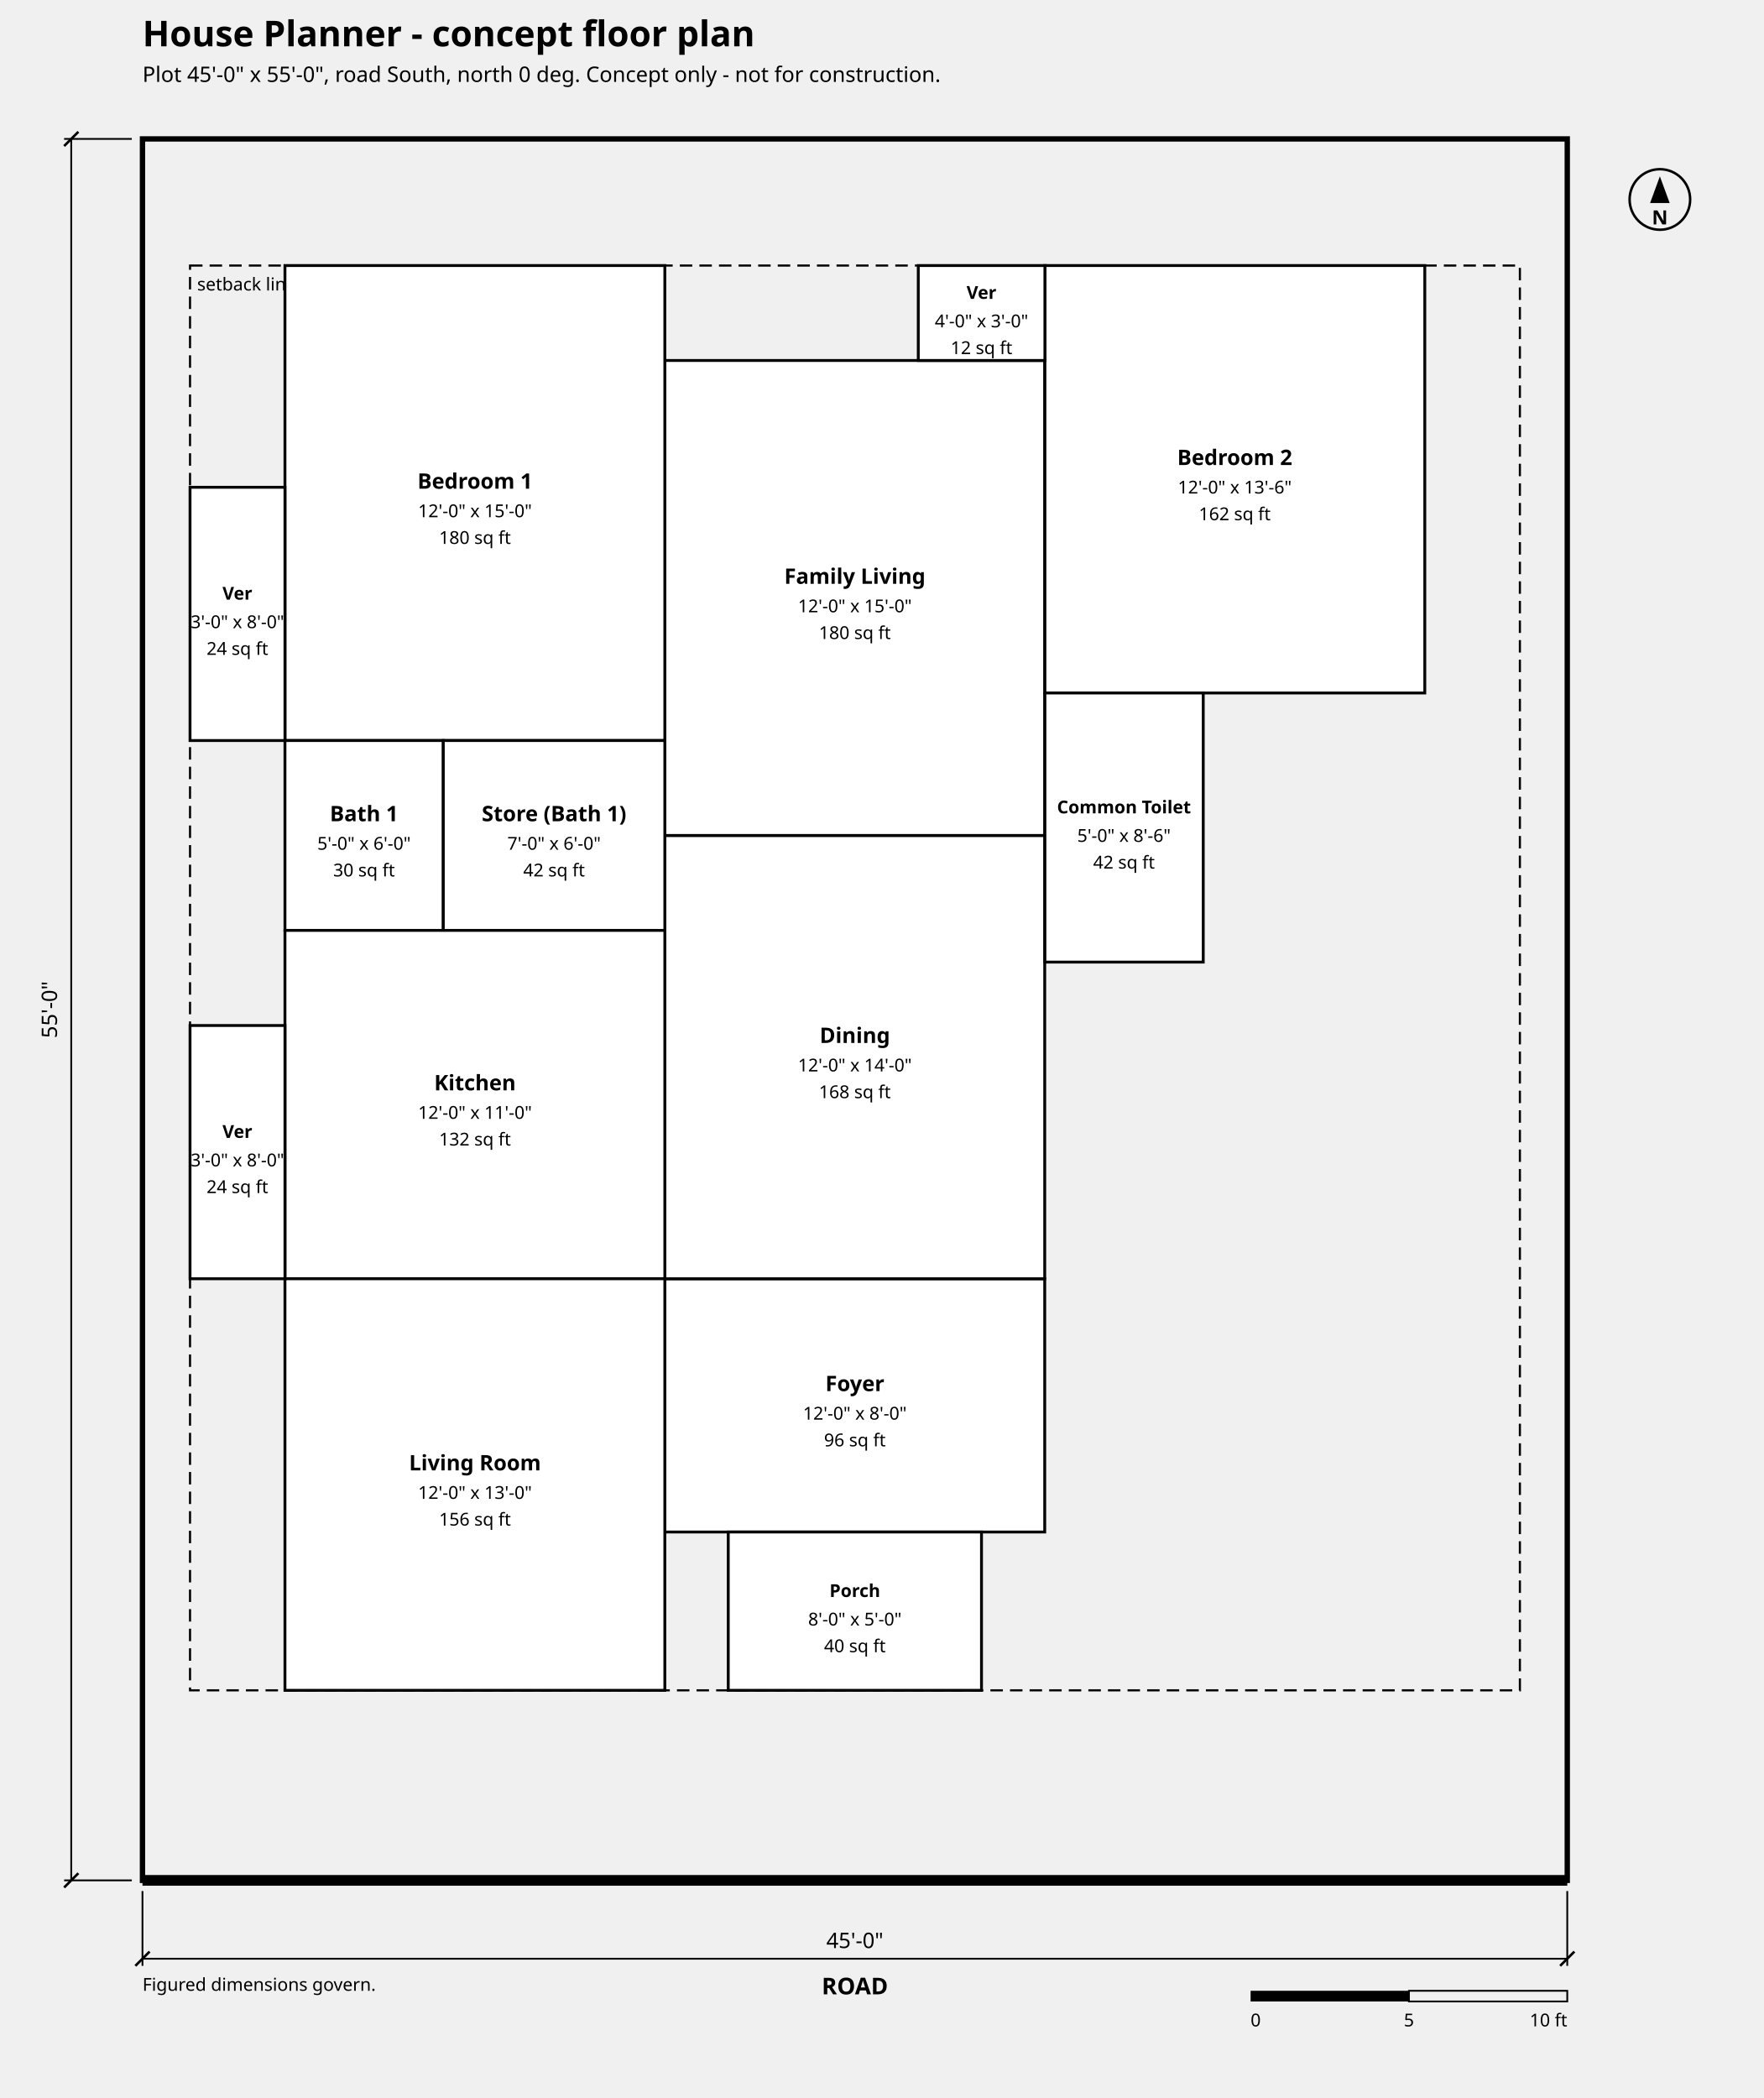
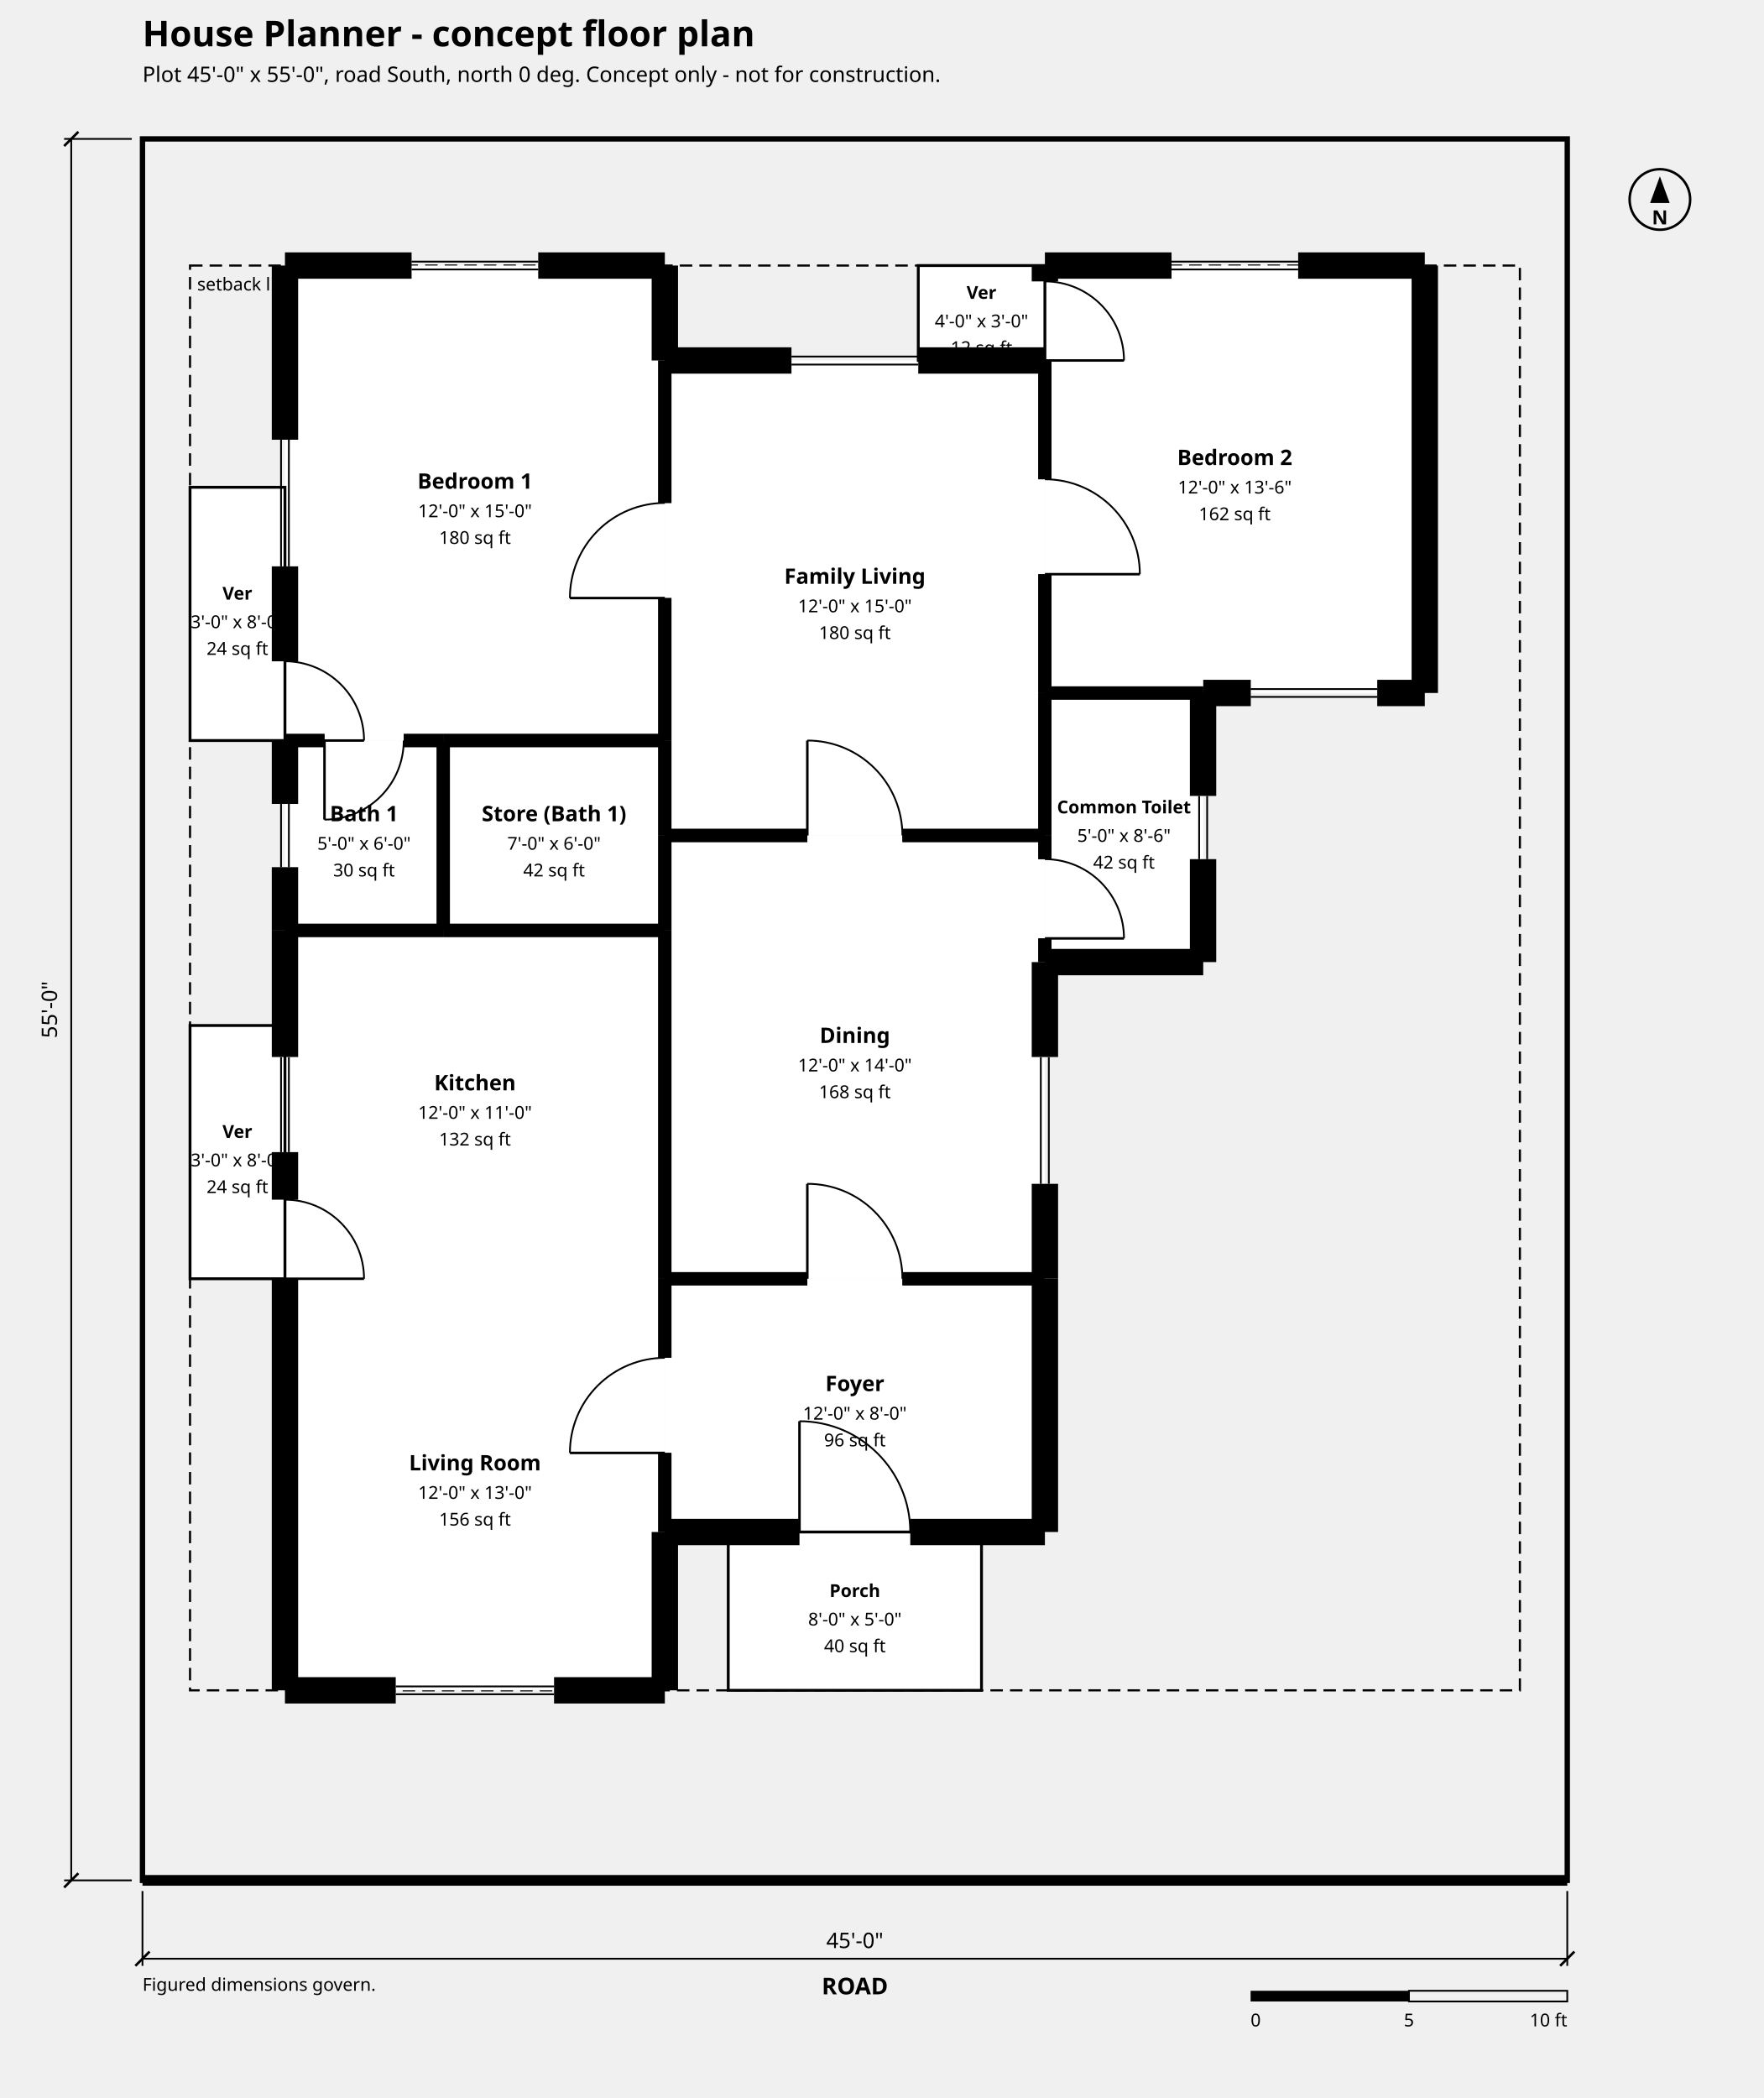
<svg xmlns="http://www.w3.org/2000/svg" viewBox="0 0 990 1178" style="width:100%;height:auto;max-width:960px;background:#fff" font-family="sans-serif">
  <text x="80" y="26" font-size="20" font-weight="bold">House Planner - concept floor plan</text>
  <text x="80" y="46" font-size="12">Plot 45'-0" x 55'-0", road South, north 0 deg. Concept only - not for construction.</text>
  <rect x="80.0" y="78.0" width="800.0" height="977.8" fill="none" stroke="#000" stroke-width="3" />
  <rect x="106.7" y="149.1" width="746.7" height="800.0" fill="none" stroke="#000" stroke-width="1.2" stroke-dasharray="7 4" />
  <text x="110.7" y="163.1" font-size="10">setback line</text>
  <line x1="80.0" y1="1055.8" x2="880.0" y2="1055.8" stroke="#000" stroke-width="6" />
  <text x="480.0" y="1119.8" font-size="13" font-weight="bold" text-anchor="middle">ROAD</text>
  <g>
-     <rect x="373.3" y="718.0" width="213.3" height="142.2" fill="#fff" stroke="#000" stroke-width="1.6" />
+     <rect x="373.3" y="718.0" width="213.3" height="142.2" fill="#fff" stroke="none" />
    <text x="480.0" y="781.1" font-size="12" font-weight="bold" text-anchor="middle">Foyer</text>
    <text x="480.0" y="797.1" font-size="10" text-anchor="middle">12'-0" x 8'-0"</text>
    <text x="480.0" y="812.1" font-size="10" text-anchor="middle">96 sq ft</text>
  </g>
  <g>
-     <rect x="373.3" y="469.1" width="213.3" height="248.9" fill="#fff" stroke="#000" stroke-width="1.6" />
+     <rect x="373.3" y="469.1" width="213.3" height="248.9" fill="#fff" stroke="none" />
    <text x="480.0" y="585.6" font-size="12" font-weight="bold" text-anchor="middle">Dining</text>
    <text x="480.0" y="601.6" font-size="10" text-anchor="middle">12'-0" x 14'-0"</text>
    <text x="480.0" y="616.6" font-size="10" text-anchor="middle">168 sq ft</text>
  </g>
  <g>
-     <rect x="373.3" y="202.4" width="213.3" height="266.7" fill="#fff" stroke="#000" stroke-width="1.6" />
+     <rect x="373.3" y="202.4" width="213.3" height="266.7" fill="#fff" stroke="none" />
    <text x="480.0" y="327.8" font-size="12" font-weight="bold" text-anchor="middle">Family Living</text>
    <text x="480.0" y="343.8" font-size="10" text-anchor="middle">12'-0" x 15'-0"</text>
    <text x="480.0" y="358.8" font-size="10" text-anchor="middle">180 sq ft</text>
  </g>
  <g>
-     <rect x="160.0" y="149.1" width="213.3" height="266.7" fill="#fff" stroke="#000" stroke-width="1.6" />
+     <rect x="160.0" y="149.1" width="213.3" height="266.7" fill="#fff" stroke="none" />
    <text x="266.7" y="274.4" font-size="12" font-weight="bold" text-anchor="middle">Bedroom 1</text>
    <text x="266.7" y="290.4" font-size="10" text-anchor="middle">12'-0" x 15'-0"</text>
    <text x="266.7" y="305.4" font-size="10" text-anchor="middle">180 sq ft</text>
  </g>
  <g>
-     <rect x="160.0" y="415.8" width="88.9" height="106.7" fill="#fff" stroke="#000" stroke-width="1.6" />
+     <rect x="160.0" y="415.8" width="88.9" height="106.7" fill="#fff" stroke="none" />
    <text x="204.4" y="461.1" font-size="12" font-weight="bold" text-anchor="middle">Bath 1</text>
    <text x="204.4" y="477.1" font-size="10" text-anchor="middle">5'-0" x 6'-0"</text>
    <text x="204.4" y="492.1" font-size="10" text-anchor="middle">30 sq ft</text>
  </g>
  <g>
-     <rect x="248.9" y="415.8" width="124.4" height="106.7" fill="#fff" stroke="#000" stroke-width="1.6" />
+     <rect x="248.9" y="415.8" width="124.4" height="106.7" fill="#fff" stroke="none" />
    <text x="311.1" y="461.1" font-size="12" font-weight="bold" text-anchor="middle">Store (Bath 1)</text>
    <text x="311.1" y="477.1" font-size="10" text-anchor="middle">7'-0" x 6'-0"</text>
    <text x="311.1" y="492.1" font-size="10" text-anchor="middle">42 sq ft</text>
  </g>
  <g>
-     <rect x="160.0" y="522.4" width="213.3" height="195.6" fill="#fff" stroke="#000" stroke-width="1.6" />
+     <rect x="160.0" y="522.4" width="213.3" height="195.6" fill="#fff" stroke="none" />
    <text x="266.7" y="612.2" font-size="12" font-weight="bold" text-anchor="middle">Kitchen</text>
    <text x="266.7" y="628.2" font-size="10" text-anchor="middle">12'-0" x 11'-0"</text>
    <text x="266.7" y="643.2" font-size="10" text-anchor="middle">132 sq ft</text>
  </g>
  <g>
-     <rect x="160.0" y="718.0" width="213.3" height="231.1" fill="#fff" stroke="#000" stroke-width="1.6" />
+     <rect x="160.0" y="718.0" width="213.3" height="231.1" fill="#fff" stroke="none" />
    <text x="266.7" y="825.6" font-size="12" font-weight="bold" text-anchor="middle">Living Room</text>
    <text x="266.7" y="841.6" font-size="10" text-anchor="middle">12'-0" x 13'-0"</text>
    <text x="266.7" y="856.6" font-size="10" text-anchor="middle">156 sq ft</text>
  </g>
  <g>
-     <rect x="586.7" y="149.1" width="213.3" height="240.0" fill="#fff" stroke="#000" stroke-width="1.6" />
+     <rect x="586.7" y="149.1" width="213.3" height="240.0" fill="#fff" stroke="none" />
    <text x="693.3" y="261.1" font-size="12" font-weight="bold" text-anchor="middle">Bedroom 2</text>
    <text x="693.3" y="277.1" font-size="10" text-anchor="middle">12'-0" x 13'-6"</text>
    <text x="693.3" y="292.1" font-size="10" text-anchor="middle">162 sq ft</text>
  </g>
  <g>
-     <rect x="586.7" y="389.1" width="88.9" height="151.1" fill="#fff" stroke="#000" stroke-width="1.6" />
+     <rect x="586.7" y="389.1" width="88.9" height="151.1" fill="#fff" stroke="none" />
    <text x="631.1" y="456.7" font-size="10" font-weight="bold" text-anchor="middle">Common Toilet</text>
    <text x="631.1" y="472.7" font-size="10" text-anchor="middle">5'-0" x 8'-6"</text>
    <text x="631.1" y="487.7" font-size="10" text-anchor="middle">42 sq ft</text>
  </g>
  <g>
    <rect x="408.9" y="860.2" width="142.2" height="88.9" fill="#fff" stroke="#000" stroke-width="1.6" />
    <text x="480.0" y="896.7" font-size="10" font-weight="bold" text-anchor="middle">Porch</text>
    <text x="480.0" y="912.7" font-size="10" text-anchor="middle">8'-0" x 5'-0"</text>
    <text x="480.0" y="927.7" font-size="10" text-anchor="middle">40 sq ft</text>
  </g>
  <g>
    <rect x="106.7" y="273.6" width="53.3" height="142.2" fill="#fff" stroke="#000" stroke-width="1.6" />
    <text x="133.3" y="336.7" font-size="10" font-weight="bold" text-anchor="middle">Ver</text>
    <text x="133.3" y="352.7" font-size="10" text-anchor="middle">3'-0" x 8'-0"</text>
    <text x="133.3" y="367.7" font-size="10" text-anchor="middle">24 sq ft</text>
  </g>
  <g>
    <rect x="515.6" y="149.1" width="71.1" height="53.3" fill="#fff" stroke="#000" stroke-width="1.6" />
    <text x="551.1" y="167.8" font-size="10" font-weight="bold" text-anchor="middle">Ver</text>
    <text x="551.1" y="183.8" font-size="10" text-anchor="middle">4'-0" x 3'-0"</text>
    <text x="551.1" y="198.8" font-size="10" text-anchor="middle">12 sq ft</text>
  </g>
  <g>
    <rect x="106.7" y="575.8" width="53.3" height="142.2" fill="#fff" stroke="#000" stroke-width="1.6" />
    <text x="133.3" y="638.9" font-size="10" font-weight="bold" text-anchor="middle">Ver</text>
    <text x="133.3" y="654.9" font-size="10" text-anchor="middle">3'-0" x 8'-0"</text>
    <text x="133.3" y="669.9" font-size="10" text-anchor="middle">24 sq ft</text>
  </g>
+   <rect x="373.3" y="714.3" width="80.0" height="7.4" fill="#000" stroke="none" />
+   <rect x="506.7" y="714.3" width="80.0" height="7.4" fill="#000" stroke="none" />
+   <rect x="373.3" y="852.8" width="75.6" height="14.8" fill="#000" stroke="none" />
+   <rect x="511.1" y="852.8" width="75.6" height="14.8" fill="#000" stroke="none" />
+   <rect x="579.3" y="718.0" width="14.8" height="142.2" fill="#000" stroke="none" />
+   <rect x="369.6" y="815.8" width="7.4" height="44.4" fill="#000" stroke="none" />
+   <rect x="369.6" y="718.0" width="7.4" height="44.4" fill="#000" stroke="none" />
+   <rect x="373.3" y="465.4" width="80.0" height="7.4" fill="#000" stroke="none" />
+   <rect x="506.7" y="465.4" width="80.0" height="7.4" fill="#000" stroke="none" />
+   <rect x="373.3" y="714.3" width="80.0" height="7.4" fill="#000" stroke="none" />
+   <rect x="506.7" y="714.3" width="80.0" height="7.4" fill="#000" stroke="none" />
+   <rect x="579.3" y="664.7" width="14.8" height="53.3" fill="#000" stroke="none" />
+   <rect x="579.3" y="540.2" width="14.8" height="53.3" fill="#000" stroke="none" />
+   <rect x="583.0" y="526.9" width="7.4" height="13.3" fill="#000" stroke="none" />
+   <rect x="583.0" y="469.1" width="7.4" height="13.3" fill="#000" stroke="none" />
+   <rect x="369.6" y="469.1" width="7.4" height="53.3" fill="#000" stroke="none" />
+   <rect x="369.6" y="522.4" width="7.4" height="195.6" fill="#000" stroke="none" />
+   <rect x="373.3" y="195.0" width="71.1" height="14.8" fill="#000" stroke="none" />
+   <rect x="515.6" y="195.0" width="71.1" height="14.8" fill="#000" stroke="none" />
+   <rect x="373.3" y="465.4" width="80.0" height="7.4" fill="#000" stroke="none" />
+   <rect x="506.7" y="465.4" width="80.0" height="7.4" fill="#000" stroke="none" />
+   <rect x="583.0" y="322.4" width="7.4" height="66.7" fill="#000" stroke="none" />
+   <rect x="583.0" y="202.4" width="7.4" height="66.7" fill="#000" stroke="none" />
+   <rect x="583.0" y="389.1" width="7.4" height="80.0" fill="#000" stroke="none" />
+   <rect x="369.6" y="335.8" width="7.4" height="80.0" fill="#000" stroke="none" />
+   <rect x="369.6" y="202.4" width="7.4" height="80.0" fill="#000" stroke="none" />
+   <rect x="369.6" y="415.8" width="7.4" height="53.3" fill="#000" stroke="none" />
+   <rect x="160.0" y="141.7" width="71.1" height="14.8" fill="#000" stroke="none" />
+   <rect x="302.2" y="141.7" width="71.1" height="14.8" fill="#000" stroke="none" />
+   <rect x="160.0" y="412.1" width="22.2" height="7.4" fill="#000" stroke="none" />
+   <rect x="226.7" y="412.1" width="22.2" height="7.4" fill="#000" stroke="none" />
+   <rect x="248.9" y="412.1" width="124.4" height="7.4" fill="#000" stroke="none" />
+   <rect x="365.9" y="149.1" width="14.8" height="53.3" fill="#000" stroke="none" />
+   <rect x="369.6" y="335.8" width="7.4" height="80.0" fill="#000" stroke="none" />
+   <rect x="369.6" y="202.4" width="7.4" height="80.0" fill="#000" stroke="none" />
+   <rect x="152.6" y="318.0" width="14.8" height="53.3" fill="#000" stroke="none" />
+   <rect x="152.6" y="149.1" width="14.8" height="97.8" fill="#000" stroke="none" />
+   <rect x="160.0" y="412.1" width="22.2" height="7.4" fill="#000" stroke="none" />
+   <rect x="226.7" y="412.1" width="22.2" height="7.4" fill="#000" stroke="none" />
+   <rect x="160.0" y="518.7" width="88.9" height="7.4" fill="#000" stroke="none" />
+   <rect x="245.2" y="415.8" width="7.4" height="106.7" fill="#000" stroke="none" />
+   <rect x="152.6" y="486.9" width="14.8" height="35.6" fill="#000" stroke="none" />
+   <rect x="152.6" y="415.8" width="14.8" height="35.6" fill="#000" stroke="none" />
+   <rect x="248.9" y="412.1" width="124.4" height="7.4" fill="#000" stroke="none" />
+   <rect x="248.9" y="518.7" width="124.4" height="7.4" fill="#000" stroke="none" />
+   <rect x="369.6" y="469.1" width="7.4" height="53.3" fill="#000" stroke="none" />
+   <rect x="369.6" y="415.8" width="7.4" height="53.3" fill="#000" stroke="none" />
+   <rect x="245.2" y="415.8" width="7.4" height="106.7" fill="#000" stroke="none" />
+   <rect x="160.0" y="518.7" width="88.9" height="7.4" fill="#000" stroke="none" />
+   <rect x="248.9" y="518.7" width="124.4" height="7.4" fill="#000" stroke="none" />
+   <rect x="369.6" y="522.4" width="7.4" height="195.6" fill="#000" stroke="none" />
+   <rect x="152.6" y="646.9" width="14.8" height="26.7" fill="#000" stroke="none" />
+   <rect x="152.6" y="522.4" width="14.8" height="71.1" fill="#000" stroke="none" />
+   <rect x="160.0" y="941.7" width="62.2" height="14.8" fill="#000" stroke="none" />
+   <rect x="311.1" y="941.7" width="62.2" height="14.8" fill="#000" stroke="none" />
+   <rect x="365.9" y="860.2" width="14.8" height="88.9" fill="#000" stroke="none" />
+   <rect x="369.6" y="815.8" width="7.4" height="44.4" fill="#000" stroke="none" />
+   <rect x="369.6" y="718.0" width="7.4" height="44.4" fill="#000" stroke="none" />
+   <rect x="152.6" y="718.0" width="14.8" height="231.1" fill="#000" stroke="none" />
+   <rect x="586.7" y="141.7" width="71.1" height="14.8" fill="#000" stroke="none" />
+   <rect x="728.9" y="141.7" width="71.1" height="14.8" fill="#000" stroke="none" />
+   <rect x="675.6" y="381.7" width="26.7" height="14.8" fill="#000" stroke="none" />
+   <rect x="773.3" y="381.7" width="26.7" height="14.8" fill="#000" stroke="none" />
+   <rect x="586.7" y="385.4" width="88.9" height="7.4" fill="#000" stroke="none" />
+   <rect x="792.6" y="149.1" width="14.8" height="240.0" fill="#000" stroke="none" />
+   <rect x="579.3" y="149.1" width="14.8" height="8.9" fill="#000" stroke="none" />
+   <rect x="583.0" y="322.4" width="7.4" height="66.7" fill="#000" stroke="none" />
+   <rect x="583.0" y="202.4" width="7.4" height="66.7" fill="#000" stroke="none" />
+   <rect x="586.7" y="385.4" width="88.9" height="7.4" fill="#000" stroke="none" />
+   <rect x="586.7" y="532.8" width="88.9" height="14.8" fill="#000" stroke="none" />
+   <rect x="668.1" y="482.4" width="14.8" height="57.8" fill="#000" stroke="none" />
+   <rect x="668.1" y="389.1" width="14.8" height="57.8" fill="#000" stroke="none" />
+   <rect x="583.0" y="526.9" width="7.4" height="13.3" fill="#000" stroke="none" />
+   <rect x="583.0" y="469.1" width="7.4" height="13.3" fill="#000" stroke="none" />
+   <rect x="583.0" y="389.1" width="7.4" height="80.0" fill="#000" stroke="none" />
+   <line x1="448.9" y1="860.2" x2="448.9" y2="798.0" stroke="#000" stroke-width="1.4" />
+   <path d="M 448.9 798.0 A 62.2 62.2 0 0 1 511.1 860.2" fill="none" stroke="#000" stroke-width="1" />
+   <line x1="373.3" y1="815.8" x2="320.0" y2="815.8" stroke="#000" stroke-width="1.4" />
+   <path d="M 320.0 815.8 A 53.3 53.3 0 0 1 373.3 762.4" fill="none" stroke="#000" stroke-width="1" />
+   <line x1="453.3" y1="469.1" x2="453.3" y2="415.8" stroke="#000" stroke-width="1.4" />
+   <path d="M 453.3 415.8 A 53.3 53.3 0 0 1 506.7 469.1" fill="none" stroke="#000" stroke-width="1" />
+   <line x1="453.3" y1="718.0" x2="453.3" y2="664.7" stroke="#000" stroke-width="1.4" />
+   <path d="M 453.3 664.7 A 53.3 53.3 0 0 1 506.7 718.0" fill="none" stroke="#000" stroke-width="1" />
+   <line x1="373.3" y1="335.8" x2="320.0" y2="335.8" stroke="#000" stroke-width="1.4" />
+   <path d="M 320.0 335.8 A 53.3 53.3 0 0 1 373.3 282.4" fill="none" stroke="#000" stroke-width="1" />
+   <line x1="586.7" y1="322.4" x2="640.0" y2="322.4" stroke="#000" stroke-width="1.4" />
+   <path d="M 640.0 322.4 A 53.3 53.3 0 0 0 586.7 269.1" fill="none" stroke="#000" stroke-width="1" />
+   <line x1="160.0" y1="718.0" x2="204.4" y2="718.0" stroke="#000" stroke-width="1.4" />
+   <path d="M 204.4 718.0 A 44.4 44.4 0 0 0 160.0 673.6" fill="none" stroke="#000" stroke-width="1" />
+   <line x1="182.2" y1="415.8" x2="182.2" y2="460.2" stroke="#000" stroke-width="1.4" />
+   <path d="M 182.2 460.2 A 44.4 44.4 0 0 0 226.7 415.8" fill="none" stroke="#000" stroke-width="1" />
+   <line x1="586.7" y1="526.9" x2="631.1" y2="526.9" stroke="#000" stroke-width="1.4" />
+   <path d="M 631.1 526.9 A 44.4 44.4 0 0 0 586.7 482.4" fill="none" stroke="#000" stroke-width="1" />
+   <line x1="160.0" y1="415.8" x2="204.4" y2="415.8" stroke="#000" stroke-width="1.4" />
+   <path d="M 204.4 415.8 A 44.4 44.4 0 0 0 160.0 371.3" fill="none" stroke="#000" stroke-width="1" />
+   <line x1="586.7" y1="202.4" x2="631.1" y2="202.4" stroke="#000" stroke-width="1.4" />
+   <path d="M 631.1 202.4 A 44.4 44.4 0 0 0 586.7 158.0" fill="none" stroke="#000" stroke-width="1" />
+   <line x1="231.1" y1="151.3" x2="302.2" y2="151.3" stroke="#000" stroke-width="1" />
+   <line x1="231.1" y1="146.9" x2="302.2" y2="146.9" stroke="#000" stroke-width="1" />
+   <line x1="162.2" y1="318.0" x2="162.2" y2="246.9" stroke="#000" stroke-width="1" />
+   <line x1="157.8" y1="318.0" x2="157.8" y2="246.9" stroke="#000" stroke-width="1" />
+   <line x1="702.2" y1="391.3" x2="773.3" y2="391.3" stroke="#000" stroke-width="1" />
+   <line x1="702.2" y1="386.9" x2="773.3" y2="386.9" stroke="#000" stroke-width="1" />
+   <line x1="657.8" y1="151.3" x2="728.9" y2="151.3" stroke="#000" stroke-width="1" />
+   <line x1="657.8" y1="146.9" x2="728.9" y2="146.9" stroke="#000" stroke-width="1" />
+   <line x1="222.2" y1="951.3" x2="311.1" y2="951.3" stroke="#000" stroke-width="1" />
+   <line x1="222.2" y1="946.9" x2="311.1" y2="946.9" stroke="#000" stroke-width="1" />
+   <line x1="588.9" y1="664.7" x2="588.9" y2="593.6" stroke="#000" stroke-width="1" />
+   <line x1="584.4" y1="664.7" x2="584.4" y2="593.6" stroke="#000" stroke-width="1" />
+   <line x1="444.4" y1="204.7" x2="515.6" y2="204.7" stroke="#000" stroke-width="1" />
+   <line x1="444.4" y1="200.2" x2="515.6" y2="200.2" stroke="#000" stroke-width="1" />
+   <line x1="162.2" y1="646.9" x2="162.2" y2="593.6" stroke="#000" stroke-width="1" />
+   <line x1="157.8" y1="646.9" x2="157.8" y2="593.6" stroke="#000" stroke-width="1" />
+   <line x1="162.2" y1="486.9" x2="162.2" y2="451.3" stroke="#000" stroke-width="1" />
+   <line x1="157.8" y1="486.9" x2="157.8" y2="451.3" stroke="#000" stroke-width="1" />
+   <line x1="677.8" y1="482.4" x2="677.8" y2="446.9" stroke="#000" stroke-width="1" />
+   <line x1="673.3" y1="482.4" x2="673.3" y2="446.9" stroke="#000" stroke-width="1" />
  <line x1="80.0" y1="1061.8" x2="80.0" y2="1103.8" stroke="#000" stroke-width="1" />
  <line x1="880.0" y1="1061.8" x2="880.0" y2="1103.8" stroke="#000" stroke-width="1" />
  <line x1="80.0" y1="1099.8" x2="880.0" y2="1099.8" stroke="#000" stroke-width="1" />
  <line x1="76.0" y1="1103.8" x2="84.0" y2="1095.8" stroke="#000" stroke-width="1.4" />
  <line x1="876.0" y1="1103.8" x2="884.0" y2="1095.8" stroke="#000" stroke-width="1.4" />
  <text x="480.0" y="1093.8" font-size="12" text-anchor="middle">45'-0"</text>
  <line x1="74.0" y1="1055.8" x2="36.0" y2="1055.8" stroke="#000" stroke-width="1" />
  <line x1="74.0" y1="78.0" x2="36.0" y2="78.0" stroke="#000" stroke-width="1" />
  <line x1="40.0" y1="1055.8" x2="40.0" y2="78.0" stroke="#000" stroke-width="1" />
  <line x1="36.0" y1="1059.8" x2="44.0" y2="1051.8" stroke="#000" stroke-width="1.4" />
  <line x1="36.0" y1="82.0" x2="44.0" y2="74.0" stroke="#000" stroke-width="1.4" />
  <text x="32.0" y="566.9" font-size="12" text-anchor="middle" transform="rotate(-90 32.0 566.9)">55'-0"</text>
  <g>
    <circle cx="932.0" cy="112.0" r="17" fill="none" stroke="#000" stroke-width="1.4" />
    <polygon points="932.0,99.0 926.5,114.0 937.5,114.0" fill="#000" />
    <text x="932.0" y="126.0" font-size="11" font-weight="bold" text-anchor="middle">N</text>
  </g>
  <g>
    <rect x="702.2" y="1117.8" width="88.9" height="6" fill="#000" />
    <rect x="791.1" y="1117.8" width="88.9" height="6" fill="none" stroke="#000" stroke-width="1" />
    <text x="702.2" y="1137.8" font-size="10">0</text>
    <text x="791.1" y="1137.8" font-size="10" text-anchor="middle">5</text>
    <text x="880.0" y="1137.8" font-size="10" text-anchor="end">10 ft</text>
  </g>
  <text x="80.0" y="1117.8" font-size="10">Figured dimensions govern.</text>
</svg>
